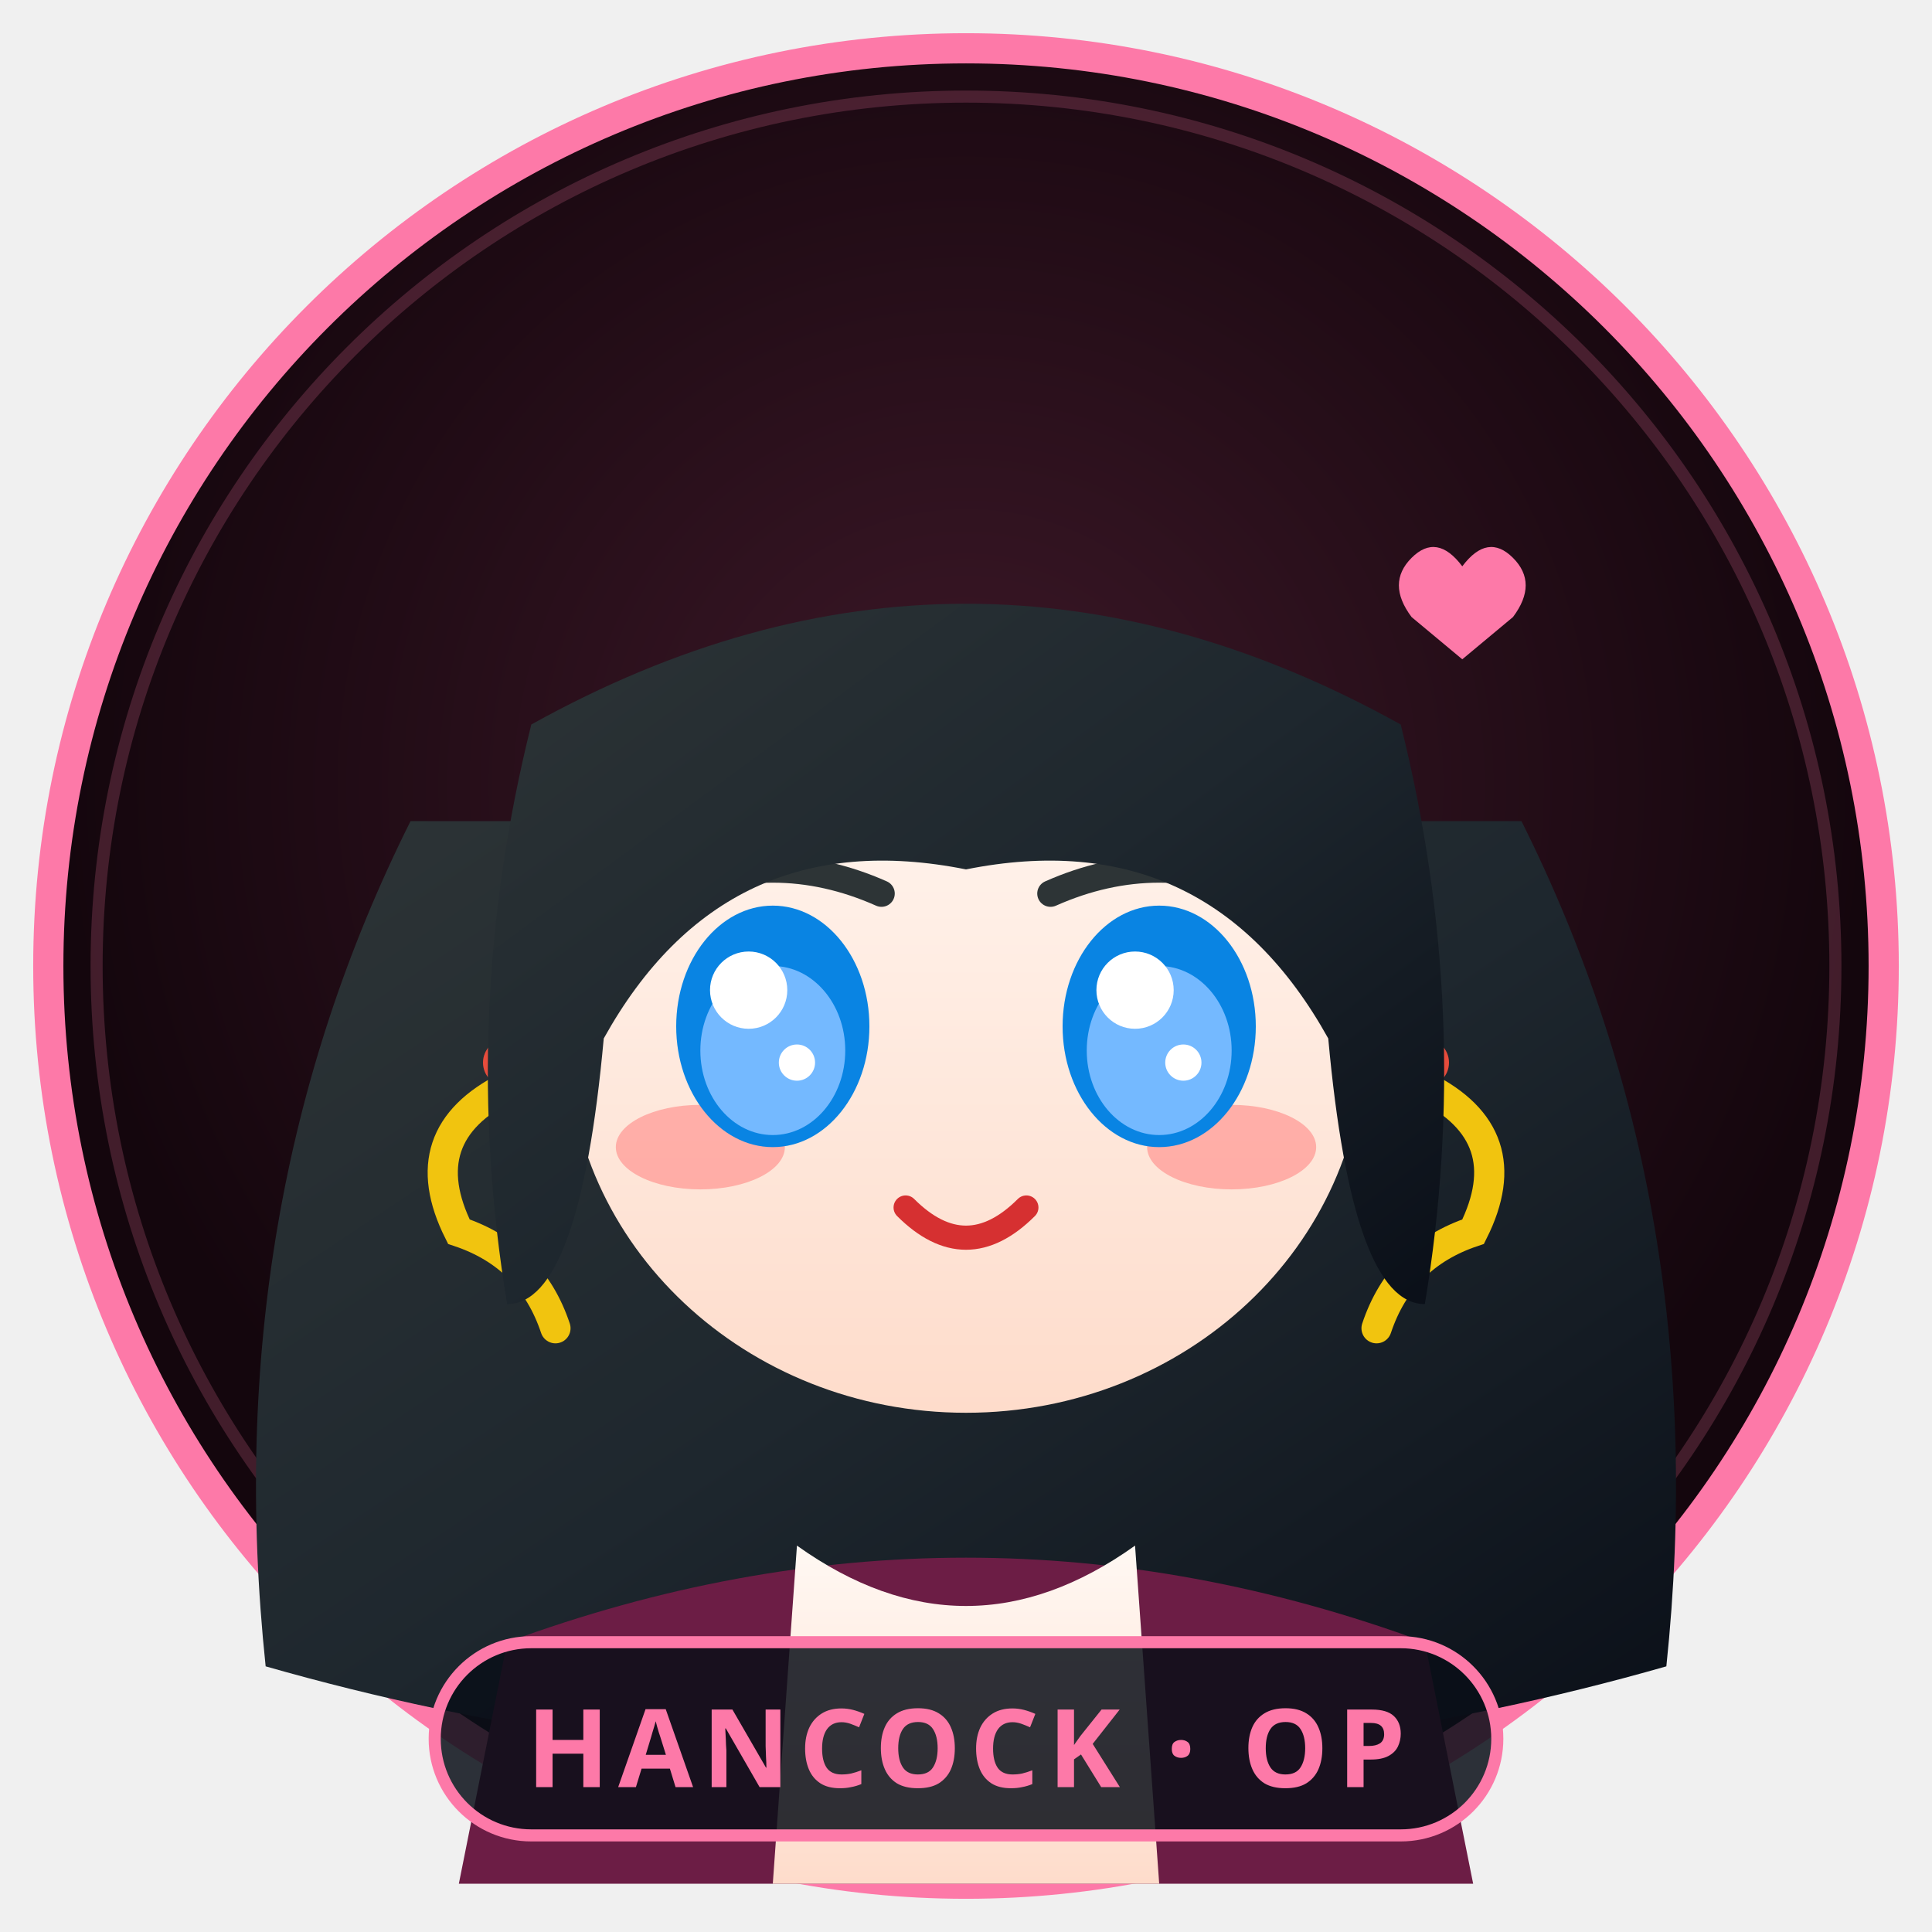
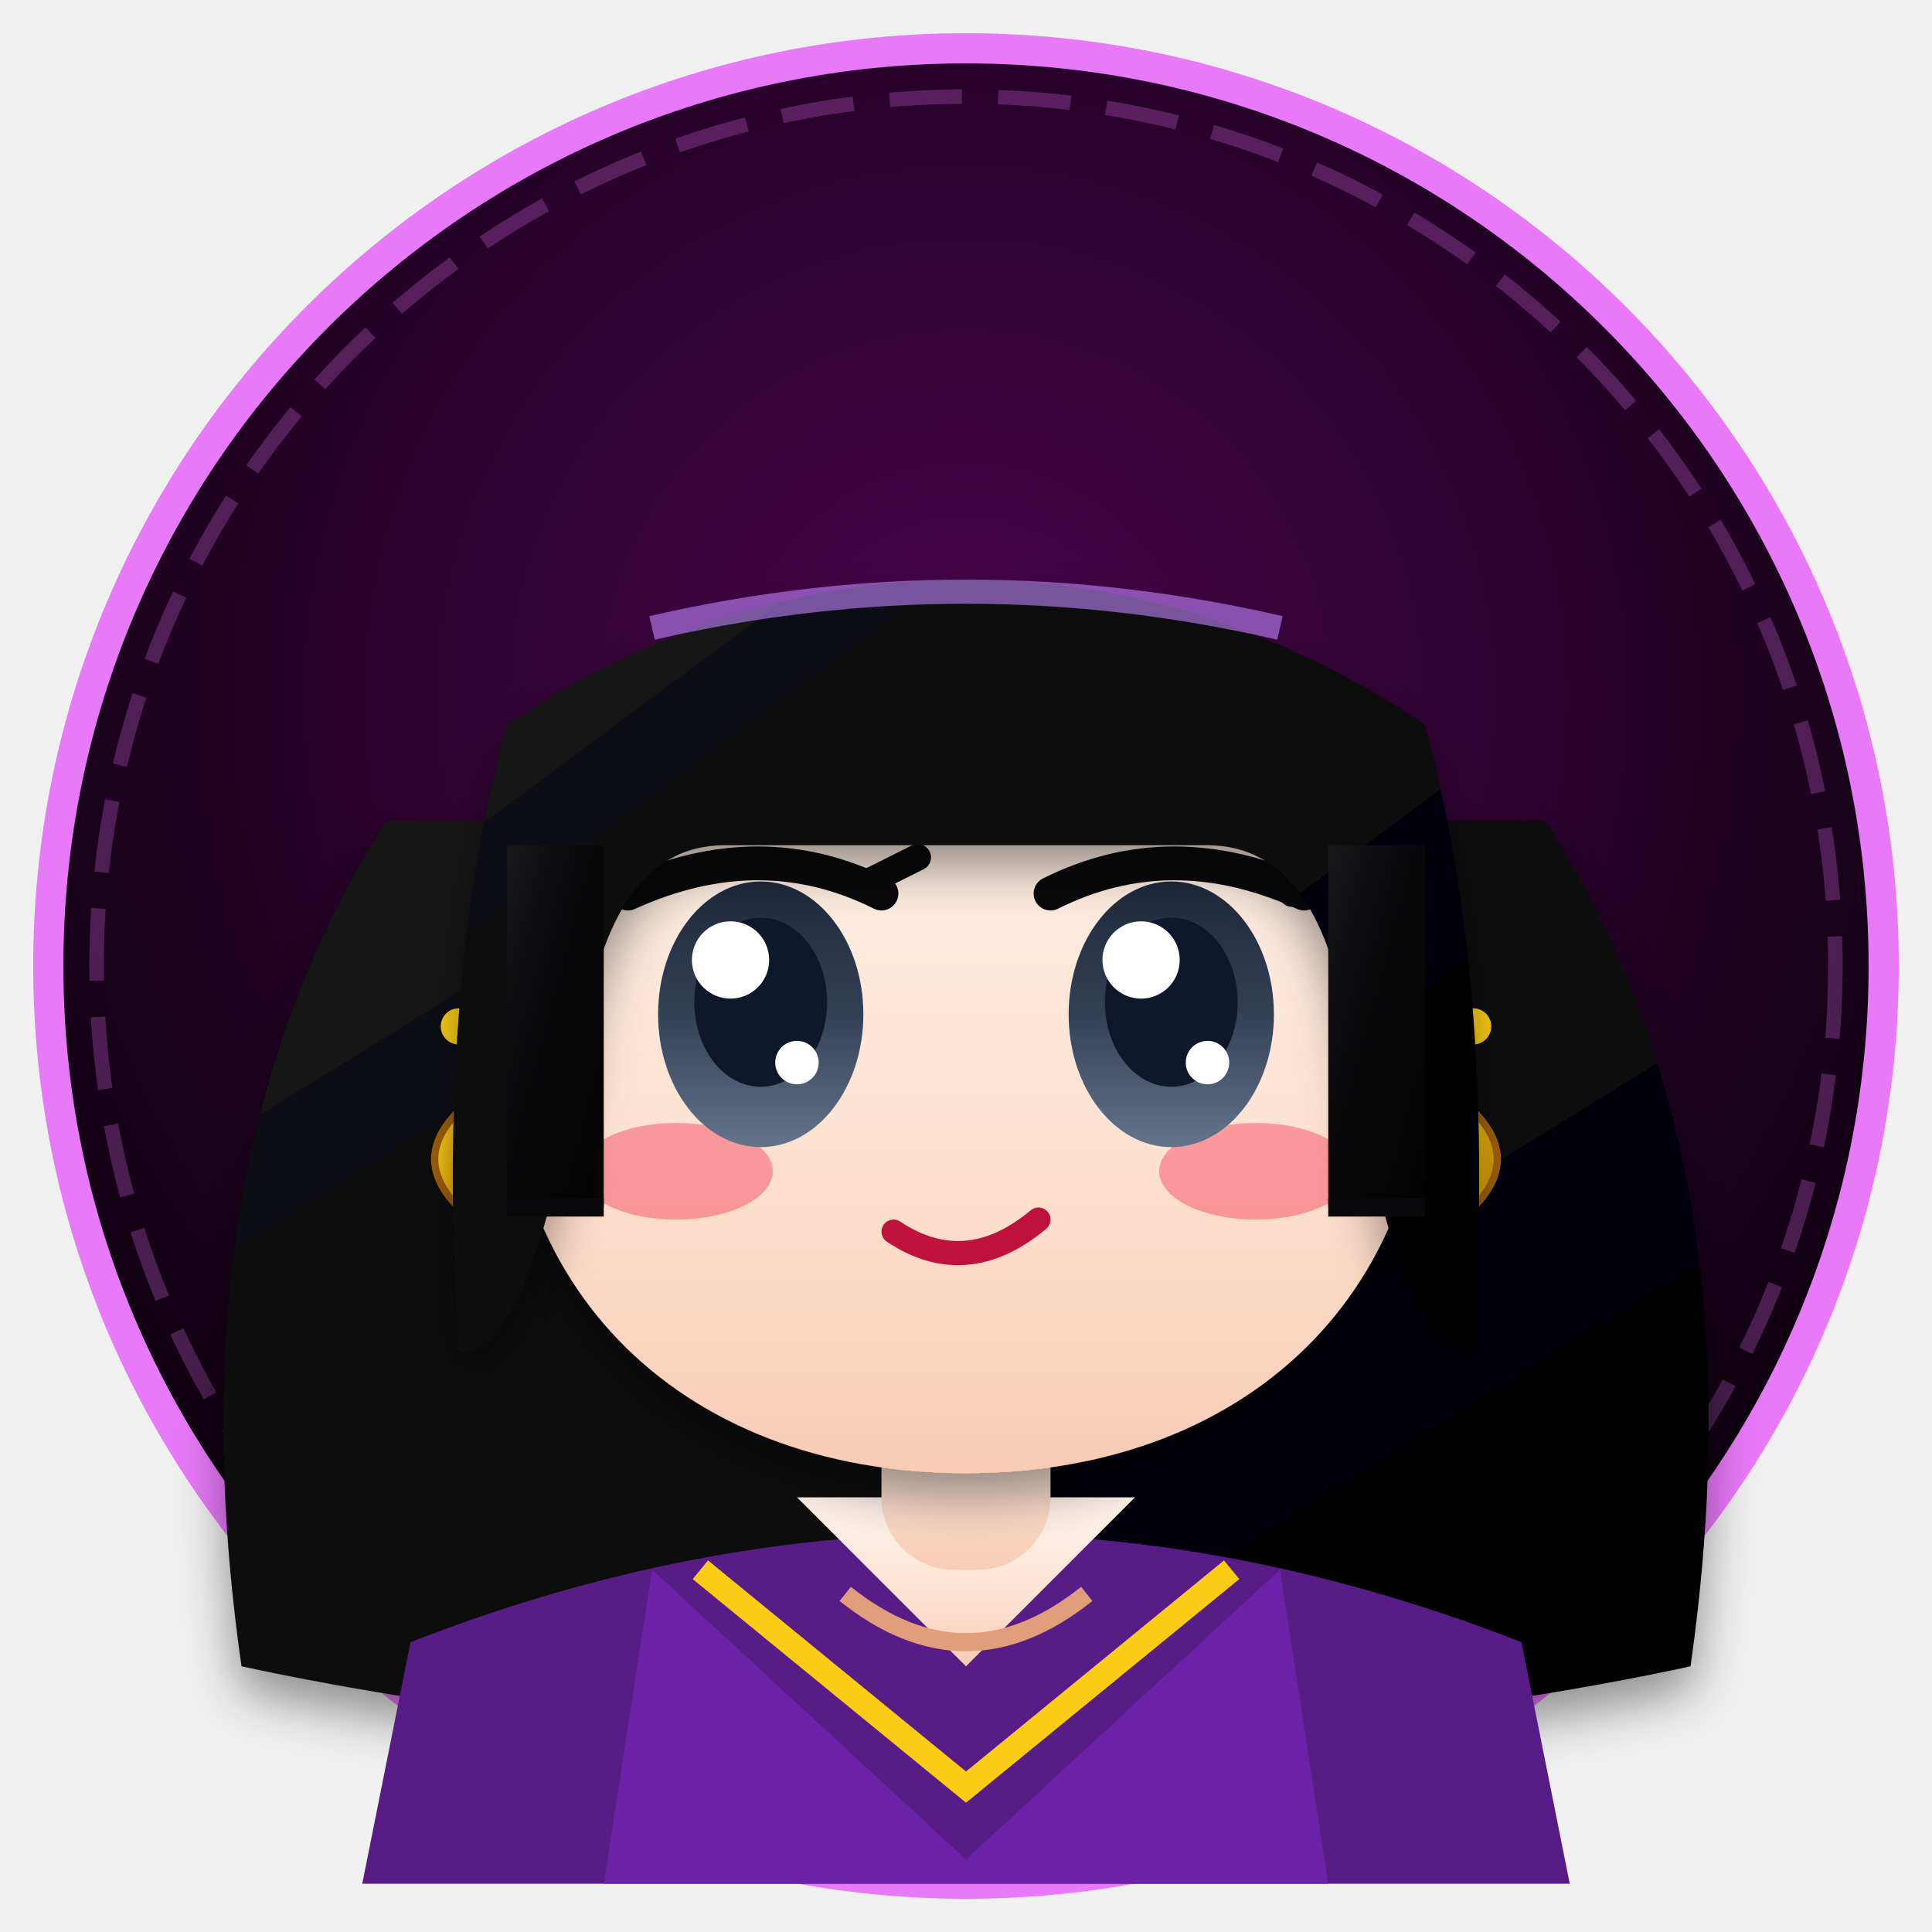
<svg xmlns="http://www.w3.org/2000/svg" viewBox="0 0 160 160" width="160" height="160">
  <defs>
-     <radialGradient id="hancockBg" cx="50%" cy="40%" r="50%">
-       <stop offset="0%" stop-color="#3d1828" />
-       <stop offset="100%" stop-color="#14060d" />
+     <radialGradient id="hancockBg" cx="50%" cy="35%" r="65%">
+       <stop offset="0%" stop-color="#4a044e" />
+       <stop offset="60%" stop-color="#240226" />
+       <stop offset="100%" stop-color="#0a010b" />
    </radialGradient>
+     <linearGradient id="hancockSkin" x1="0%" y1="0%" x2="0%" y2="100%">
+       <stop offset="0%" stop-color="#fff5ed" />
+       <stop offset="60%" stop-color="#fde2d2" />
+       <stop offset="100%" stop-color="#f8ccb6" />
+     </linearGradient>
    <linearGradient id="hancockHair" x1="0%" y1="0%" x2="100%" y2="100%">
-       <stop offset="0%" stop-color="#2d3436" />
-       <stop offset="50%" stop-color="#1e272e" />
-       <stop offset="100%" stop-color="#0a0f18" />
+       <stop offset="0%" stop-color="#18181b" />
+       <stop offset="40%" stop-color="#09090b" />
+       <stop offset="100%" stop-color="#020203" />
    </linearGradient>
-     <linearGradient id="hancockSkin" x1="0%" y1="0%" x2="0%" y2="100%">
-       <stop offset="0%" stop-color="#fff8f3" />
-       <stop offset="100%" stop-color="#fedccb" />
+     <linearGradient id="hancockEyes" x1="0%" y1="0%" x2="0%" y2="100%">
+       <stop offset="0%" stop-color="#1e293b" />
+       <stop offset="50%" stop-color="#334155" />
+       <stop offset="100%" stop-color="#64748b" />
    </linearGradient>
+     <linearGradient id="goldEarring" x1="0%" y1="0%" x2="100%" y2="100%">
+       <stop offset="0%" stop-color="#fef08a" />
+       <stop offset="40%" stop-color="#facc15" />
+       <stop offset="100%" stop-color="#ca8a04" />
+     </linearGradient>
+     <filter id="hancockShadow" x="-10%" y="-10%" width="120%" height="120%">
+       <feDropShadow dx="0" dy="2" stdDeviation="2" flood-color="#000000" flood-opacity="0.4" />
+     </filter>
  </defs>
-   <circle cx="80" cy="80" r="76" fill="url(#hancockBg)" stroke="#fd79a8" stroke-width="2.5" />
-   <circle cx="80" cy="80" r="72" fill="none" stroke="rgba(253,121,168,0.2)" stroke-width="1" />
-   <path d="M34 68 Q18 100 22 138 Q50 146 80 146 Q110 146 138 138 Q142 100 126 68 Z" fill="url(#hancockHair)" />
-   <path d="M42 136 Q80 122 118 136 L122 156 L38 156 Z" fill="#6c1d45" />
-   <path d="M66 128 Q80 138 94 128 L96 156 L64 156 Z" fill="url(#hancockSkin)" />
-   <path d="M42 90 Q34 94 38 102 Q44 104 46 110" stroke="#f1c40f" stroke-width="2.5" fill="none" stroke-linecap="round" />
-   <circle cx="42" cy="88" r="2" fill="#e74c3c" />
-   <path d="M118 90 Q126 94 122 102 Q116 104 114 110" stroke="#f1c40f" stroke-width="2.5" fill="none" stroke-linecap="round" />
-   <circle cx="118" cy="88" r="2" fill="#e74c3c" />
-   <ellipse cx="80" cy="86" rx="33" ry="31" fill="url(#hancockSkin)" />
-   <ellipse cx="58" cy="95" rx="7" ry="3.5" fill="#ff7675" opacity="0.5" />
-   <ellipse cx="102" cy="95" rx="7" ry="3.5" fill="#ff7675" opacity="0.5" />
-   <ellipse cx="64" cy="85" rx="8" ry="10" fill="#0984e3" />
-   <ellipse cx="64" cy="87" rx="6" ry="7" fill="#74b9ff" />
-   <circle cx="62" cy="82" r="3.2" fill="#ffffff" />
-   <circle cx="66" cy="88" r="1.5" fill="#ffffff" />
-   <path d="M55 74 Q64 70 73 74" stroke="#2d3436" stroke-width="2.2" fill="none" stroke-linecap="round" />
-   <ellipse cx="96" cy="85" rx="8" ry="10" fill="#0984e3" />
-   <ellipse cx="96" cy="87" rx="6" ry="7" fill="#74b9ff" />
-   <circle cx="94" cy="82" r="3.2" fill="#ffffff" />
-   <circle cx="98" cy="88" r="1.5" fill="#ffffff" />
-   <path d="M87 74 Q96 70 105 74" stroke="#2d3436" stroke-width="2.2" fill="none" stroke-linecap="round" />
-   <path d="M75 100 Q80 105 85 100" stroke="#d63031" stroke-width="2" fill="none" stroke-linecap="round" />
-   <path d="M44 60 Q62 50 80 50 Q98 50 116 60 Q122 84 118 108 Q112 108 110 86 Q100 68 80 72 Q60 68 50 86 Q48 108 42 108 Q38 84 44 60 Z" fill="url(#hancockHair)" />
-   <path d="M126 54 Q132 46 138 52 Q144 58 138 66 L126 76 L114 66 Q108 58 114 52 Q120 46 126 54 Z" fill="#fd79a8" transform="scale(0.35) translate(220, 80)" />
-   <rect x="36" y="136" width="88" height="16" rx="8" fill="rgba(10,15,24,0.85)" stroke="#fd79a8" stroke-width="1" />
-   <text x="80" y="148" text-anchor="middle" fill="#fd79a8" font-family="'Outfit', sans-serif" font-size="9" font-weight="700" letter-spacing="0.08em">HANCOCK · OP</text>
+   <circle cx="80" cy="80" r="76" fill="url(#hancockBg)" stroke="#e879f9" stroke-width="2.5" />
+   <circle cx="80" cy="80" r="72" fill="none" stroke="rgba(232,121,249,0.25)" stroke-width="1.2" stroke-dasharray="6 3" />
+   <path d="M32 68 Q14 96 20 138 Q48 144 80 144 Q112 144 140 138 Q146 96 128 68 Z" fill="url(#hancockHair)" filter="url(#hancockShadow)" />
+   <g id="hancockBody">
+     <path d="M34 136 Q80 118 126 136 L130 156 L30 156 Z" fill="#581c87" />
+     <path d="M54 130 L80 154 L106 130 L110 156 L50 156 Z" fill="#6b21a8" />
+     <path d="M58 130 L80 148 L102 130" stroke="#facc15" stroke-width="2" fill="none" />
+     <path d="M66 124 L80 138 L94 124 Z" fill="url(#hancockSkin)" />
+     <path d="M70 132 Q80 140 90 132" stroke="#e09f7a" stroke-width="1.5" fill="none" />
+   </g>
+   <rect x="73" y="112" width="14" height="18" rx="6" fill="url(#hancockSkin)" />
+   <path d="M42 82 C40 106 56 122 80 122 C104 122 120 106 118 82 C116 60 102 52 80 52 C58 52 44 60 42 82 Z" fill="url(#hancockSkin)" filter="url(#hancockShadow)" />
+   <ellipse cx="56" cy="97" rx="8" ry="4" fill="#f43f5e" opacity="0.45" />
+   <ellipse cx="104" cy="97" rx="8" ry="4" fill="#f43f5e" opacity="0.45" />
+   <g id="leftSnake" transform="translate(32, 84)">
+     <path d="M6 0 Q10 4 6 8 Q2 12 6 16 Q8 12 8 8 Q8 4 6 0 Z" fill="url(#goldEarring)" stroke="#a16207" stroke-width="0.6" />
+     <circle cx="6" cy="1" r="1.5" fill="#facc15" />
+     <circle cx="7" cy="1" r="0.4" fill="#dc2626" />
+   </g>
+   <g id="rightSnake" transform="translate(122, 84)">
+     <path d="M0 0 Q-4 4 0 8 Q4 12 0 16 Q-2 12 -2 8 Q-2 4 0 0 Z" fill="url(#goldEarring)" stroke="#a16207" stroke-width="0.6" />
+     <circle cx="0" cy="1" r="1.5" fill="#facc15" />
+     <circle cx="-1" cy="1" r="0.4" fill="#dc2626" />
+   </g>
+   <ellipse cx="63" cy="84" rx="8.5" ry="11" fill="url(#hancockEyes)" />
+   <ellipse cx="63" cy="83" rx="5.5" ry="7" fill="#0f172a" />
+   <circle cx="60.5" cy="79.5" r="3.2" fill="#ffffff" />
+   <circle cx="66" cy="88" r="1.8" fill="#ffffff" />
+   <path d="M52 74 Q63 69 73 74" stroke="#09090b" stroke-width="2.8" fill="none" stroke-linecap="round" />
+   <path d="M72 73 L76 71" stroke="#09090b" stroke-width="2.2" stroke-linecap="round" />
+   <ellipse cx="97" cy="84" rx="8.5" ry="11" fill="url(#hancockEyes)" />
+   <ellipse cx="97" cy="83" rx="5.5" ry="7" fill="#0f172a" />
+   <circle cx="94.5" cy="79.5" r="3.2" fill="#ffffff" />
+   <circle cx="100" cy="88" r="1.8" fill="#ffffff" />
+   <path d="M87 74 Q97 69 108 74" stroke="#09090b" stroke-width="2.8" fill="none" stroke-linecap="round" />
+   <path d="M107 74 L111 72" stroke="#09090b" stroke-width="2.2" stroke-linecap="round" />
+   <path d="M74 102 Q80 106 86 101" stroke="#be123c" stroke-width="2" fill="none" stroke-linecap="round" />
+   <path d="M42 60 Q60 48 80 48 Q100 48 118 60 Q124 82 122 112 Q116 112 112 88 Q110 70 100 70 Q80 70 60 70 Q50 70 48 88 Q44 112 38 112 Q36 82 42 60 Z" fill="url(#hancockHair)" filter="url(#hancockShadow)" />
+   <rect x="42" y="70" width="8" height="30" fill="url(#hancockHair)" />
+   <line x1="42" y1="100" x2="50" y2="100" stroke="#09090b" stroke-width="1.5" />
+   <rect x="110" y="70" width="8" height="30" fill="url(#hancockHair)" />
+   <line x1="110" y1="100" x2="118" y2="100" stroke="#09090b" stroke-width="1.5" />
+   <path d="M54 52 Q80 46 106 52" stroke="#c084fc" stroke-width="2" fill="none" opacity="0.6" />
</svg>
